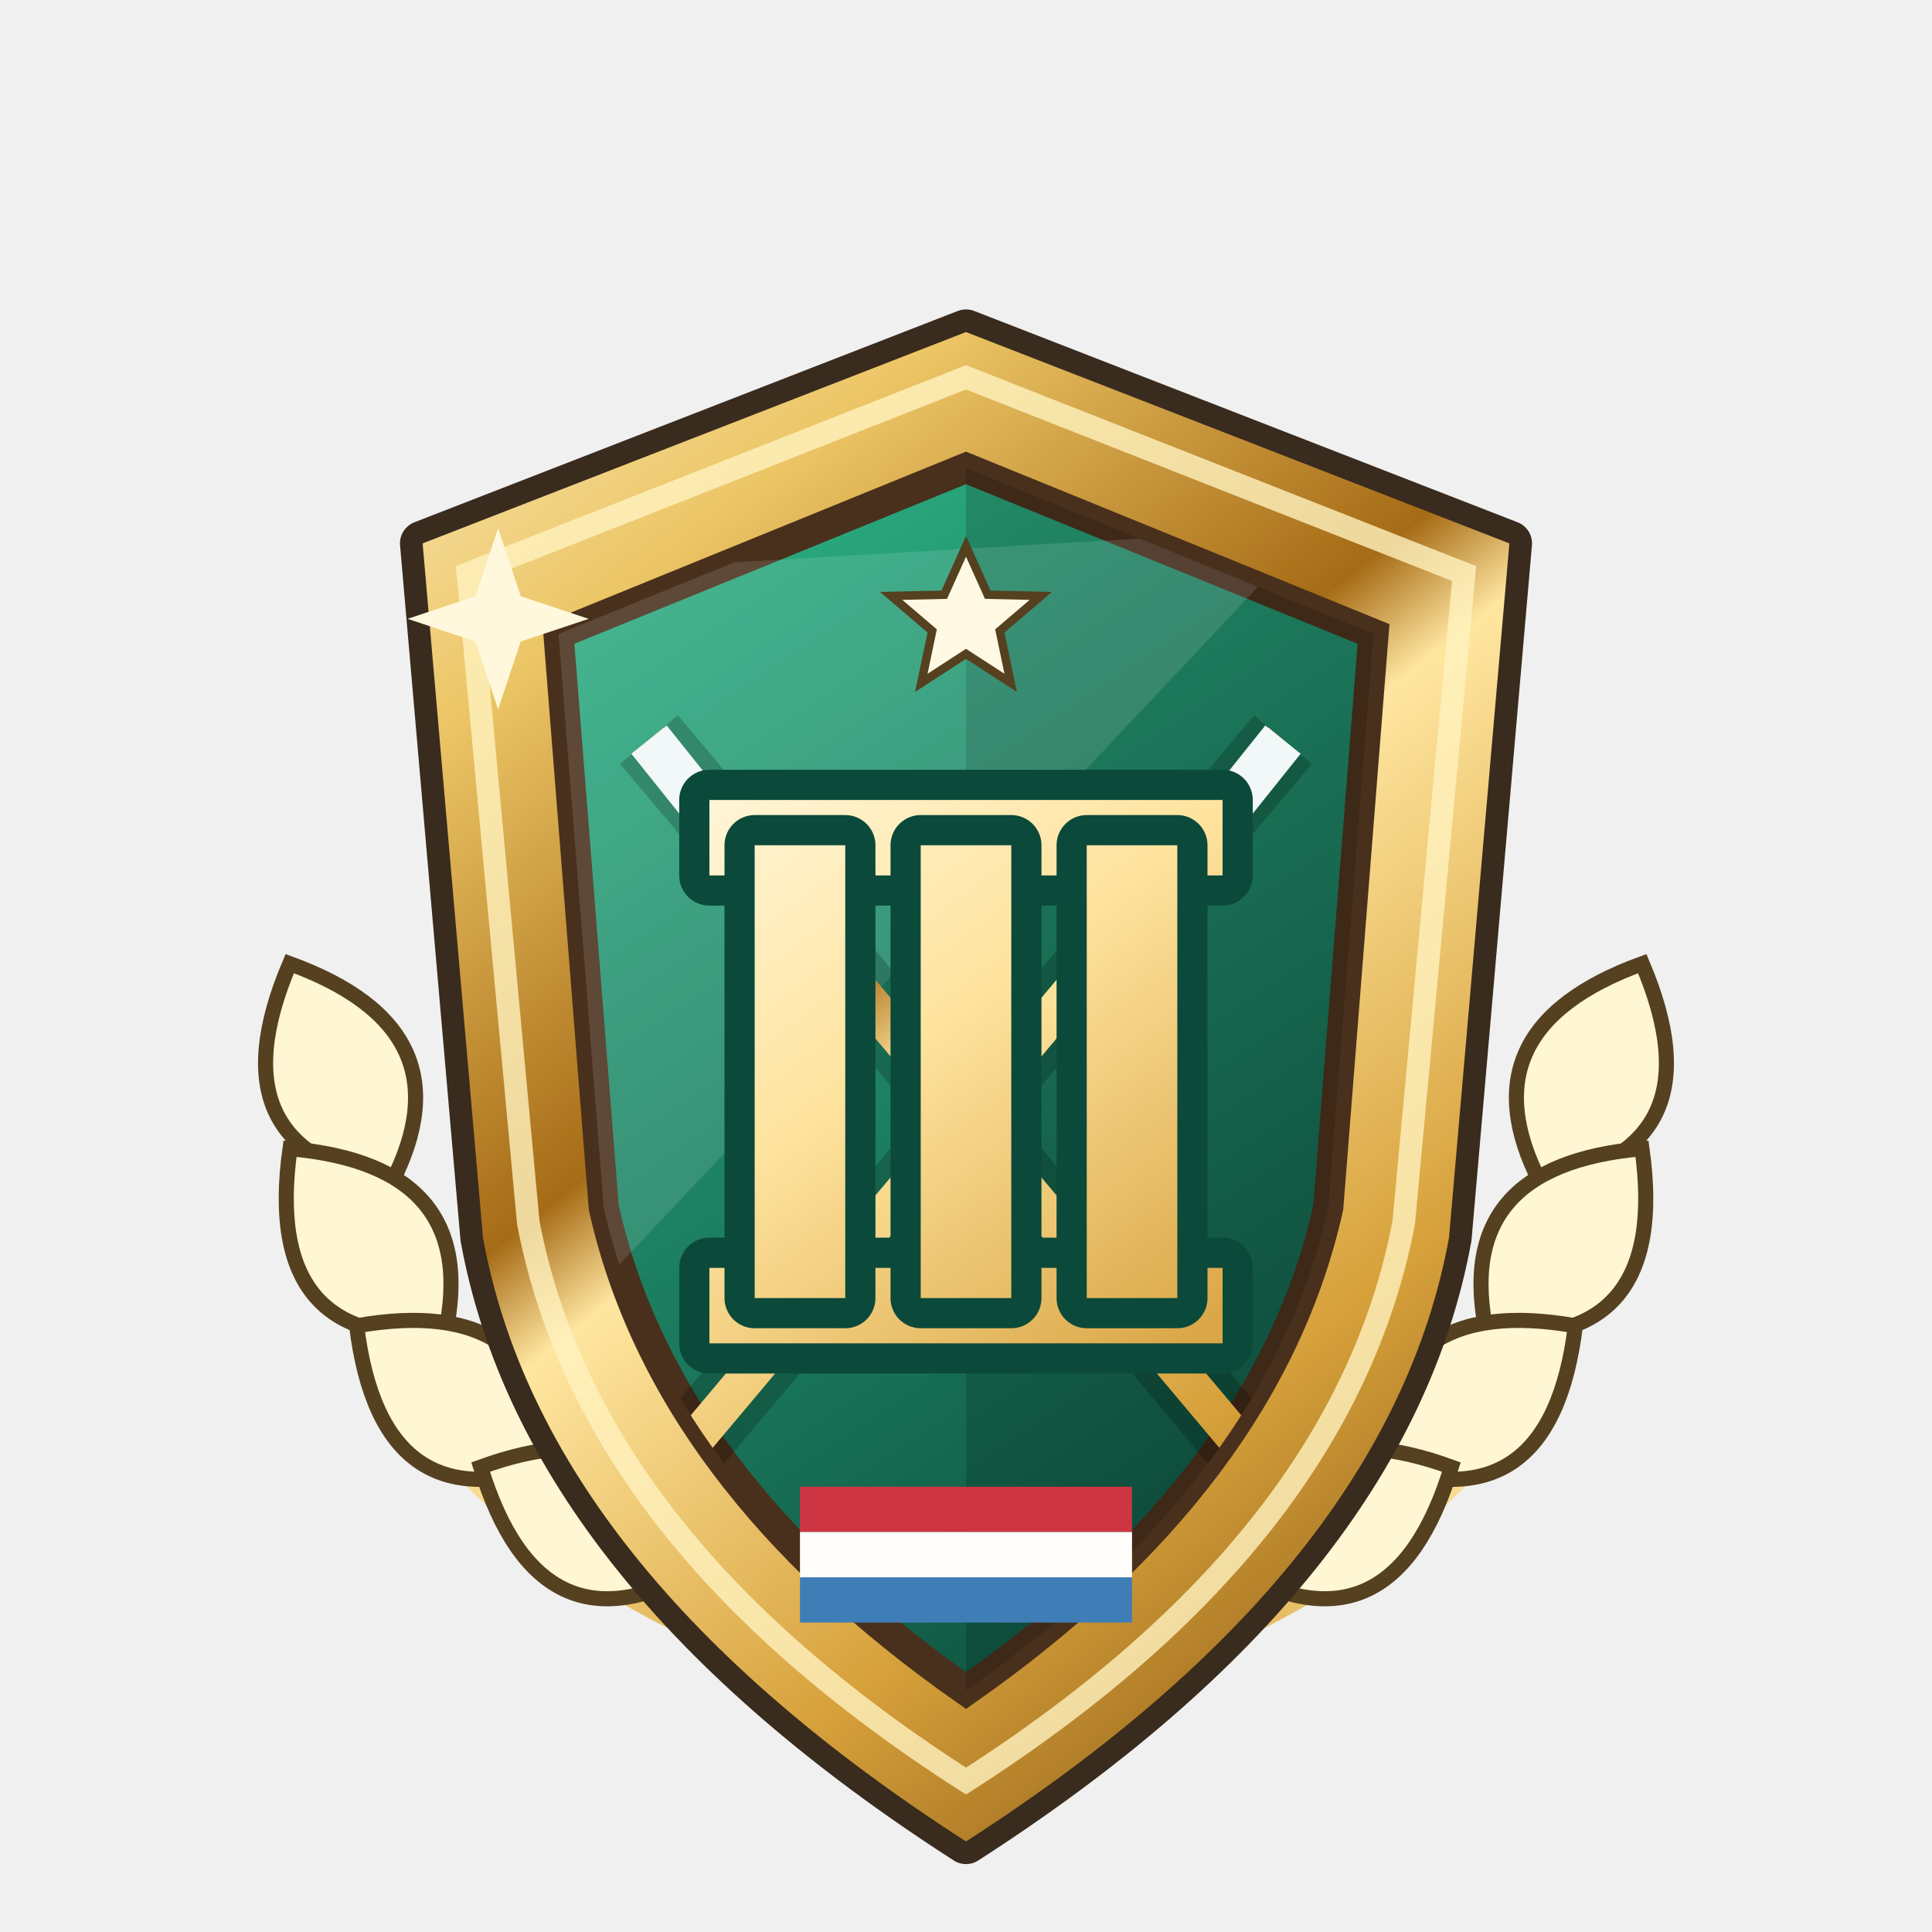
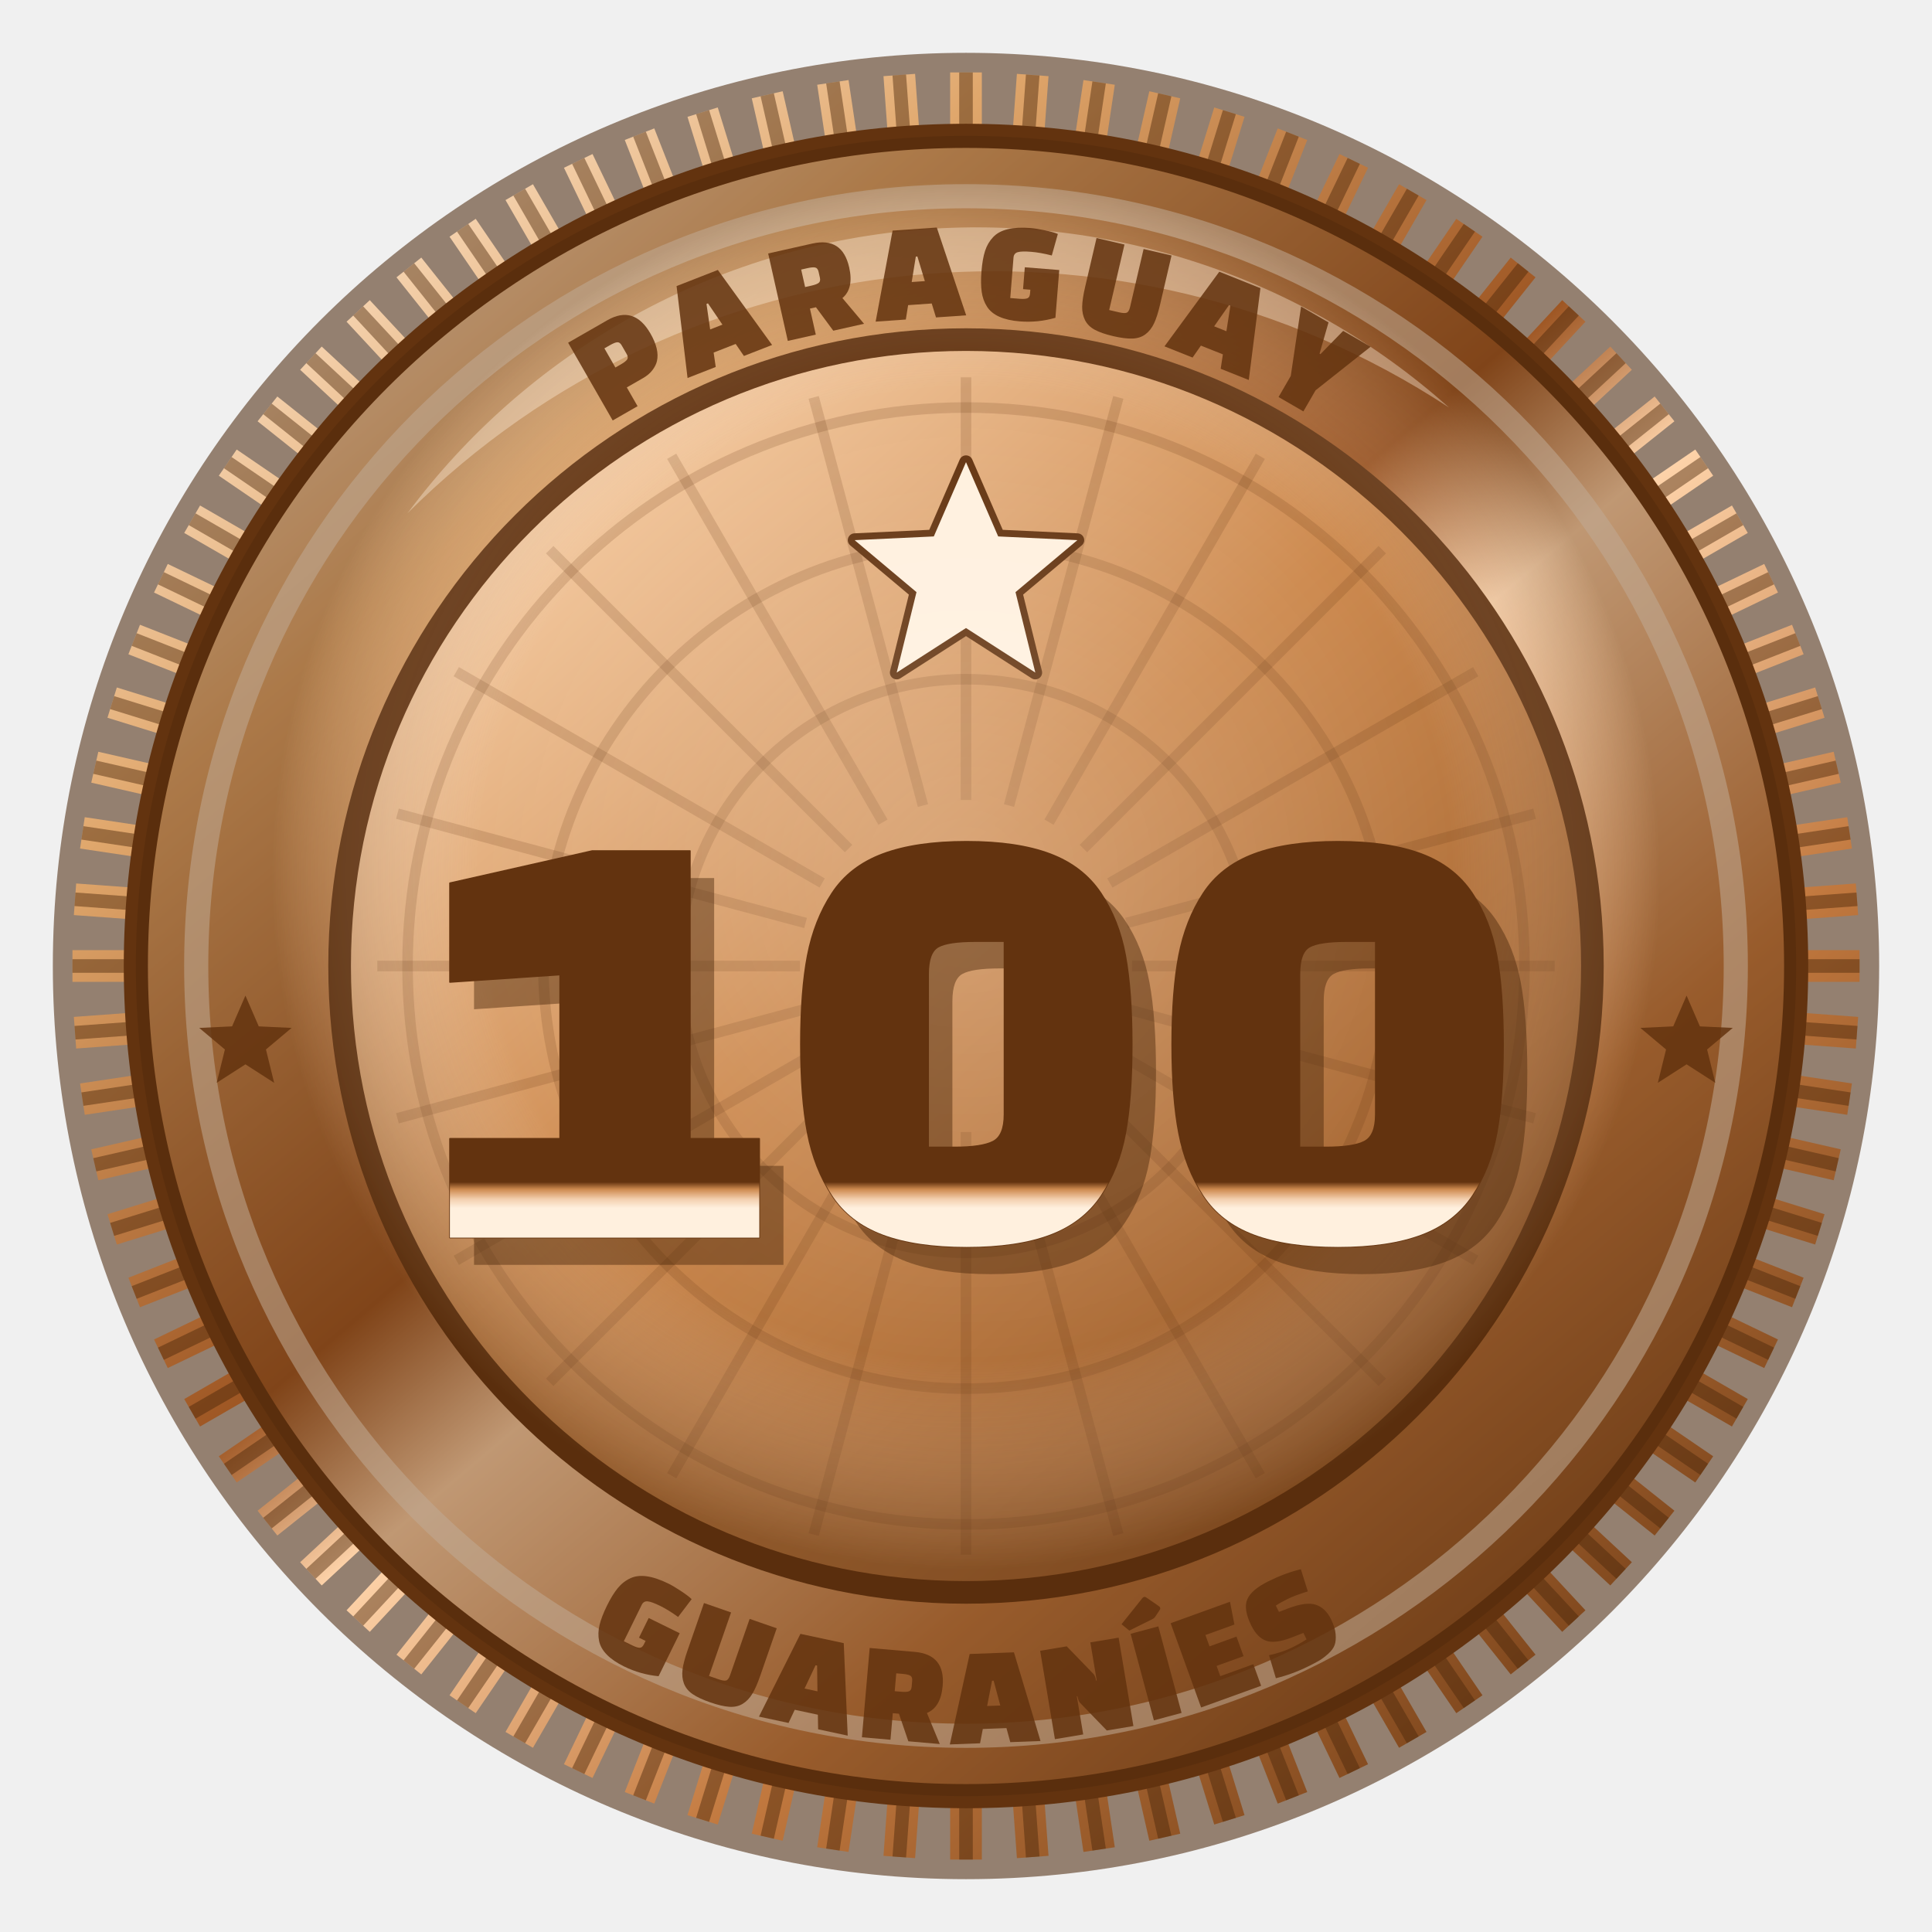
<svg xmlns="http://www.w3.org/2000/svg" viewBox="0 0 128 128" fill="none">
  <defs>
-     <linearGradient id="metal" x1="25" y1="15" x2="103" y2="114" gradientUnits="userSpaceOnUse">
-       <stop stop-color="#fff6d3" />
-       <stop offset=".23" stop-color="#ecc565" />
-       <stop offset=".46" stop-color="#a66b16" />
-       <stop offset=".52" stop-color="#ffe6a0" />
-       <stop offset=".76" stop-color="#d7a13b" />
-       <stop offset="1" stop-color="#805010" />
+     <linearGradient id="metal" x1="20" y1="12" x2="108" y2="116" gradientUnits="userSpaceOnUse">
+       <stop offset="0" stop-color="#ffe8d0" />
+       <stop offset="0.18" stop-color="#e0a76c" />
+       <stop offset="0.44" stop-color="#9d5522" />
+       <stop offset="0.53" stop-color="#ffd5ac" />
+       <stop offset="0.74" stop-color="#c2793f" />
+       <stop offset="1" stop-color="#6d3a14" />
    </linearGradient>
-     <linearGradient id="face" x1="44" y1="49" x2="76" y2="91" gradientUnits="userSpaceOnUse">
-       <stop stop-color="#fff9e4" />
-       <stop offset=".48" stop-color="#ffe4a0" />
-       <stop offset="1" stop-color="#daa747" />
+     <linearGradient id="core" x1="30" y1="26" x2="98" y2="104" gradientUnits="userSpaceOnUse">
+       <stop offset="0" stop-color="#ffdcb8" />
+       <stop offset="0.45" stop-color="#cd8a4f" />
+       <stop offset="1" stop-color="#8e5223" />
    </linearGradient>
-     <linearGradient id="enamel" x1="40" y1="35" x2="91" y2="111" gradientUnits="userSpaceOnUse">
-       <stop stop-color="#2caf83" />
-       <stop offset="1" stop-color="#0b493a" />
+     <linearGradient id="relief" x1="64" y1="48" x2="64" y2="90" gradientUnits="userSpaceOnUse">
+       <stop stop-color="#fff0de" />
+       <stop offset=".34" stop-color="#f3cfae" />
+       <stop offset=".72" stop-color="#cd8a4f" />
+       <stop offset="1" stop-color="#63330f" />
    </linearGradient>
+     <radialGradient id="hollow" cx="64" cy="58" r="46" gradientUnits="userSpaceOnUse">
+       <stop stop-color="#fff" stop-opacity=".22" />
+       <stop offset=".7" stop-color="#fff" stop-opacity="0" />
+       <stop offset="1" stop-color="#4a2609" stop-opacity=".35" />
+     </radialGradient>
    <clipPath id="field">
-       <path d="M64 31 91 42 88 80Q84 98 64 112 44 98 40 80L37 42Z" />
+       <circle cx="64" cy="64" r="41" />
    </clipPath>
+     <path id="reed" d="M64.00 9.20L64.00 4.80 M68.10 9.35L68.42 4.97 M72.17 9.81L72.82 5.46 M76.19 10.57L77.17 6.28 M80.15 11.63L81.45 7.43 M84.02 12.99L85.63 8.89 M87.78 14.63L89.69 10.66 M91.40 16.54L93.60 12.73 M94.87 18.72L97.35 15.09 M98.17 21.16L100.91 17.72 M101.27 23.83L104.27 20.60 M104.17 26.73L107.40 23.73 M106.84 29.83L110.28 27.09 M109.28 33.13L112.91 30.65 M111.46 36.60L115.27 34.40 M113.37 40.22L117.34 38.31 M115.01 43.98L119.11 42.37 M116.37 47.85L120.57 46.55 M117.43 51.81L121.72 50.83 M118.19 55.83L122.54 55.18 M118.65 59.90L123.03 59.58 M118.80 64.00L123.20 64.00 M118.65 68.10L123.03 68.42 M118.19 72.17L122.54 72.82 M117.43 76.19L121.72 77.17 M116.37 80.15L120.57 81.45 M115.01 84.02L119.11 85.63 M113.37 87.78L117.34 89.69 M111.46 91.40L115.27 93.60 M109.28 94.87L112.91 97.35 M106.84 98.17L110.28 100.91 M104.17 101.27L107.40 104.27 M101.27 104.17L104.27 107.40 M98.17 106.84L100.91 110.28 M94.87 109.28L97.35 112.91 M91.40 111.46L93.60 115.27 M87.78 113.37L89.69 117.34 M84.02 115.01L85.63 119.11 M80.15 116.37L81.45 120.57 M76.19 117.43L77.17 121.72 M72.17 118.19L72.82 122.54 M68.10 118.65L68.42 123.03 M64.00 118.80L64.00 123.20 M59.90 118.65L59.58 123.03 M55.83 118.19L55.18 122.54 M51.81 117.43L50.83 121.72 M47.85 116.37L46.55 120.57 M43.98 115.01L42.37 119.11 M40.22 113.37L38.31 117.34 M36.60 111.46L34.40 115.27 M33.13 109.28L30.65 112.91 M29.83 106.84L27.09 110.28 M26.73 104.17L23.73 107.40 M23.83 101.27L20.60 104.27 M21.16 98.17L17.72 100.91 M18.72 94.87L15.09 97.35 M16.54 91.40L12.73 93.60 M14.63 87.78L10.66 89.69 M12.99 84.02L8.89 85.63 M11.63 80.15L7.43 81.45 M10.57 76.19L6.28 77.17 M9.81 72.17L5.46 72.82 M9.35 68.10L4.97 68.42 M9.20 64.00L4.80 64.00 M9.35 59.90L4.97 59.58 M9.81 55.83L5.46 55.18 M10.57 51.81L6.28 50.83 M11.63 47.85L7.43 46.55 M12.99 43.98L8.89 42.37 M14.63 40.22L10.66 38.31 M16.54 36.60L12.73 34.40 M18.72 33.13L15.09 30.65 M21.16 29.83L17.72 27.09 M23.83 26.73L20.60 23.73 M26.73 23.83L23.73 20.60 M29.83 21.16L27.09 17.72 M33.13 18.72L30.65 15.09 M36.60 16.54L34.40 12.73 M40.22 14.63L38.31 10.66 M43.98 12.99L42.37 8.89 M47.85 11.63L46.55 7.43 M51.81 10.57L50.83 6.28 M55.83 9.81L55.18 5.46 M59.90 9.35L59.58 4.97" />
  </defs>
-   <g>
-     <path d="M48 108Q19 95 21 66" fill="none" stroke="url(#metal)" stroke-width="3" />
-     <path d="M0 7Q-10 0 0-9 9 0 0 7Z" transform="translate(23 72) rotate(-25)" fill="url(#metal)" stroke="#554020" stroke-width="1" />
-     <path d="M0 7Q-10 0 0-9 9 0 0 7Z" transform="translate(25 83) rotate(-40)" fill="url(#metal)" stroke="#554020" stroke-width="1" />
-     <path d="M0 7Q-10 0 0-9 9 0 0 7Z" transform="translate(31 93) rotate(-55)" fill="url(#metal)" stroke="#554020" stroke-width="1" />
-     <path d="M0 7Q-10 0 0-9 9 0 0 7Z" transform="translate(40 101) rotate(-65)" fill="url(#metal)" stroke="#554020" stroke-width="1" />
+   <circle cx="64" cy="64" r="60.5" fill="#4a2609" fill-opacity=".55" />
+   <use href="#reed" stroke="url(#metal)" stroke-width="2.1" />
+   <use href="#reed" stroke="#4a2609" stroke-opacity=".45" stroke-width=".9" />
+   <circle cx="64" cy="64" r="55" fill="url(#metal)" stroke="#63330f" stroke-width="1.6" />
+   <circle cx="64" cy="64" r="51" fill="none" stroke="#fff0de" stroke-opacity=".55" stroke-width="1.6" />
+   <circle cx="64" cy="64" r="41.5" fill="url(#core)" stroke="#63330f" stroke-width="1.5" />
+   <g clip-path="url(#field)" stroke="#63330f" stroke-opacity=".17" stroke-width=".7" fill="none">
+     <circle cx="64" cy="64" r="19" />
+     <circle cx="64" cy="64" r="28" />
+     <circle cx="64" cy="64" r="37" />
+     <path d="M64.00 53.00L64.00 25.00" />
+     <path d="M66.85 53.37L74.09 26.33" />
+     <path d="M69.50 54.47L83.50 30.23" />
+     <path d="M71.78 56.22L91.58 36.42" />
+     <path d="M73.53 58.50L97.77 44.50" />
+     <path d="M74.63 61.15L101.67 53.91" />
+     <path d="M75.00 64.00L103.00 64.00" />
+     <path d="M74.63 66.85L101.67 74.09" />
+     <path d="M73.53 69.50L97.77 83.50" />
+     <path d="M71.78 71.78L91.58 91.58" />
+     <path d="M69.50 73.53L83.50 97.77" />
+     <path d="M66.85 74.63L74.09 101.67" />
+     <path d="M64.00 75.00L64.00 103.00" />
+     <path d="M61.15 74.63L53.91 101.67" />
+     <path d="M58.50 73.53L44.50 97.77" />
+     <path d="M56.22 71.78L36.42 91.58" />
+     <path d="M54.47 69.50L30.23 83.50" />
+     <path d="M53.37 66.85L26.33 74.09" />
+     <path d="M53.00 64.00L25.00 64.00" />
+     <path d="M53.37 61.15L26.33 53.91" />
+     <path d="M54.47 58.50L30.23 44.50" />
+     <path d="M56.22 56.22L36.42 36.42" />
+     <path d="M58.50 54.47L44.50 30.23" />
+     <path d="M61.15 53.37L53.91 26.33" />
  </g>
-   <g transform="translate(128 0) scale(-1 1)">
-     <path d="M48 108Q19 95 21 66" fill="none" stroke="url(#metal)" stroke-width="3" />
-     <path d="M0 7Q-10 0 0-9 9 0 0 7Z" transform="translate(23 72) rotate(-25)" fill="url(#metal)" stroke="#554020" stroke-width="1" />
-     <path d="M0 7Q-10 0 0-9 9 0 0 7Z" transform="translate(25 83) rotate(-40)" fill="url(#metal)" stroke="#554020" stroke-width="1" />
-     <path d="M0 7Q-10 0 0-9 9 0 0 7Z" transform="translate(31 93) rotate(-55)" fill="url(#metal)" stroke="#554020" stroke-width="1" />
-     <path d="M0 7Q-10 0 0-9 9 0 0 7Z" transform="translate(40 101) rotate(-65)" fill="url(#metal)" stroke="#554020" stroke-width="1" />
+   <g fill="url(#relief)" stroke="#63330f" stroke-width="1.1" stroke-linejoin="round" paint-order="stroke">
+     <path d="M0-9 2.6-3 9-2.7 4 1.5 5.6 8 0 4.4-5.6 8-4 1.5-9-2.7-2.6-3Z" transform="translate(64 38) scale(.82)" />
  </g>
-   <path d="M64 22 100 36 96 82Q92 104 64 122 36 104 32 82L28 36Z" fill="#392b1d" stroke="#392b1d" stroke-width="3" stroke-linejoin="round" />
-   <path d="M64 22 100 36 96 82Q92 104 64 122 36 104 32 82L28 36Z" fill="url(#metal)" />
-   <path d="M64 25 97 38 93 81Q89 102 64 118 39 102 35 81L31 38Z" stroke="#fff2bf" stroke-opacity=".8" stroke-width="1.5" />
-   <path d="M64 31 91 42 88 80Q84 98 64 112 44 98 40 80L37 42Z" fill="url(#enamel)" stroke="#49301c" stroke-width="2" />
-   <g clip-path="url(#field)">
-     <path d="M64 30V115H99V30Z" fill="#000" fill-opacity=".16" />
-     <path d="M36 38 87 35 38 87Z" fill="#fff" fill-opacity=".12" />
-     <path d="M43 49 85 99M85 49 43 99" stroke="#000" stroke-opacity=".2" stroke-width="5" />
-     <path d="M43 49 85 99M85 49 43 99" stroke="url(#metal)" stroke-width="2.5" />
-     <path d="M43 49 47 54M85 49 81 54" stroke="#f2f7f7" stroke-width="3" />
+   <circle cx="64" cy="64" r="55" fill="url(#hollow)" />
+   <path d="M27 34A47 47 0 0 1 96 27 55 55 0 0 0 27 34Z" fill="#fff0de" fill-opacity=".38" />
+   <g fill="#4a2609" fill-opacity=".45" transform="translate(1.6 1.8)">
+     <g transform="translate(27.10 82.00) scale(0.041 -0.041)">
+       <path d="M566 0H66V160H244V425L66 413V573L296 625H454V160H566Z" />
+     </g>
+     <g transform="translate(51.70 82.00) scale(0.041 -0.041)">
+       <path d="M83.5 68.5Q55 112 44.0 169.0Q33 226 33.0 312.5Q33 399 44.0 456.0Q55 513 83.5 556.5Q112 600 165.5 620.0Q219 640 301.0 640.0Q383 640 436.0 620.0Q489 600 518.0 556.5Q547 513 557.5 456.0Q568 399 568.0 312.0Q568 225 557.5 168.5Q547 112 518.0 68.5Q489 25 436.0 5.0Q383 -15 301.0 -15.0Q219 -15 165.5 5.0Q112 25 83.5 68.5ZM239 426V146H281Q326 146 344.0 155.5Q362 165 362 199V479H315Q271 479 255.0 470.0Q239 461 239 426Z" />
+     </g>
+     <g transform="translate(76.30 82.00) scale(0.041 -0.041)">
+       <path d="M83.5 68.5Q55 112 44.0 169.0Q33 226 33.0 312.5Q33 399 44.0 456.0Q55 513 83.5 556.5Q112 600 165.5 620.0Q219 640 301.0 640.0Q383 640 436.0 620.0Q489 600 518.0 556.5Q547 513 557.5 456.0Q568 399 568.0 312.0Q568 225 557.5 168.5Q547 112 518.0 68.5Q489 25 436.0 5.0Q383 -15 301.0 -15.0Q219 -15 165.5 5.0Q112 25 83.5 68.5ZM239 426V146H281Q326 146 344.0 155.5Q362 165 362 199V479H315Q271 479 255.0 470.0Q239 461 239 426Z" />
+     </g>
  </g>
-   <g fill="url(#face)" stroke="#0b493a" stroke-width="4" stroke-linejoin="round" paint-order="stroke">
-     <path d="M47.0 53h34v5h-34zM47.0 84h34v5h-34z" />
-     <rect x="50.0" y="56" width="6" height="30" />
-     <rect x="61.0" y="56" width="6" height="30" />
-     <rect x="72.0" y="56" width="6" height="30" />
+   <g fill="url(#relief)" stroke="#63330f" stroke-width="2.2" stroke-linejoin="round" paint-order="stroke">
+     <g transform="translate(27.10 82.00) scale(0.041 -0.041)">
+       <path d="M566 0H66V160H244V425L66 413V573L296 625H454V160H566Z" />
+     </g>
+     <g transform="translate(51.70 82.00) scale(0.041 -0.041)">
+       <path d="M83.5 68.5Q55 112 44.0 169.0Q33 226 33.0 312.5Q33 399 44.0 456.0Q55 513 83.5 556.5Q112 600 165.5 620.0Q219 640 301.0 640.0Q383 640 436.0 620.0Q489 600 518.0 556.5Q547 513 557.5 456.0Q568 399 568.0 312.0Q568 225 557.5 168.5Q547 112 518.0 68.5Q489 25 436.0 5.0Q383 -15 301.0 -15.0Q219 -15 165.5 5.0Q112 25 83.5 68.5ZM239 426V146H281Q326 146 344.0 155.5Q362 165 362 199V479H315Q271 479 255.0 470.0Q239 461 239 426Z" />
+     </g>
+     <g transform="translate(76.30 82.00) scale(0.041 -0.041)">
+       <path d="M83.5 68.5Q55 112 44.0 169.0Q33 226 33.0 312.5Q33 399 44.0 456.0Q55 513 83.5 556.5Q112 600 165.5 620.0Q219 640 301.0 640.0Q383 640 436.0 620.0Q489 600 518.0 556.5Q547 513 557.5 456.0Q568 399 568.0 312.0Q568 225 557.5 168.5Q547 112 518.0 68.5Q489 25 436.0 5.0Q383 -15 301.0 -15.0Q219 -15 165.5 5.0Q112 25 83.5 68.5ZM239 426V146H281Q326 146 344.0 155.5Q362 165 362 199V479H315Q271 479 255.0 470.0Q239 461 239 426Z" />
+     </g>
  </g>
-   <g fill="url(#face)" stroke="#554020" stroke-width=".7">
-     <path d="M0-6 1.8-2 6.2-1.9 2.8 1 3.7 5.3 0 2.9-3.7 5.3-2.8 1-6.2-1.9-1.8-2Z" transform="translate(64 41) scale(.8)" />
+   <g fill="#63330f" fill-opacity=".85">
+     <g transform="translate(41.29 110.22) rotate(386.17) translate(-2.85 0) scale(0.0095 -0.0095)">
+       <path d="M370 184V211H319V364H560V30Q441 -15 314 -15Q143 -15 79 68Q46 111 33.0 169.0Q20 227 20.0 312.5Q20 398 33.5 455.5Q47 513 82 556Q148 640 337 640Q376 640 438.5 632.0Q501 624 530 614L500 461Q419 475 353.5 475.0Q288 475 261.5 465.0Q235 455 235 425V142H301Q337 142 353.5 149.5Q370 157 370 184Z" />
+     </g>
+     <g transform="translate(47.10 112.65) rotate(379.15) translate(-2.88 0) scale(0.0095 -0.0095)">
+       <path d="M235 625V156H306Q344 156 358.0 165.5Q372 175 372 209V625H572V274Q572 189 561.0 137.0Q550 85 520.0 49.0Q490 13 438.0 -1.0Q386 -15 303.0 -15.0Q220 -15 168.5 -1.0Q117 13 87.0 49.0Q57 85 46.0 137.0Q35 189 35 274V625Z" />
+     </g>
+     <g transform="translate(53.22 114.36) rotate(372.09) translate(-2.89 0) scale(0.0095 -0.0095)">
+       <path d="M199 0H-12L150 625H459L621 0H410L387 99H222ZM299 433 258 258H350L310 433Z" />
+     </g>
+     <g transform="translate(59.54 115.31) rotate(364.97) translate(-2.92 0) scale(0.0095 -0.0095)">
+       <path d="M595 0H375L293 186H250V0H50V625H365Q580 625 580 406Q580 256 487 208ZM250 465V340H296Q332 340 348.5 347.5Q365 355 365 382V423Q365 450 348.5 457.5Q332 465 296 465Z" />
+     </g>
+     <g transform="translate(65.93 115.46) rotate(357.85) translate(-2.89 0) scale(0.0095 -0.0095)">
+       <path d="M199 0H-12L150 625H459L621 0H410L387 99H222ZM299 433 258 258H350L310 433Z" />
+     </g>
+     <g transform="translate(72.49 114.79) rotate(350.51) translate(-3.11 0) scale(0.0095 -0.0095)">
+       <path d="M417 0 264 222Q256 233 254 270H250V0H50V625H238L391 403Q399 392 401 355H405V625H605V0Z" />
+     </g>
+     <g transform="translate(77.37 113.73) rotate(344.96) translate(-1.43 0) scale(0.0095 -0.0095)">
+       <path d="M50 0V625H250V0ZM221 684 47 649 6 706 195 845Q201 849 208.0 849.0Q215 849 224 838L287 764Q296 754 296.0 747.5Q296 741 293.5 737.5Q291 734 247 696Q237 687 221 684Z" />
+     </g>
+     <g transform="translate(81.50 112.43) rotate(340.13) translate(-2.52 0) scale(0.0095 -0.0095)">
+       <path d="M450 236H250V160H495V0H50V625H490L465 465H250V381H450Z" />
+     </g>
+     <g transform="translate(86.82 110.17) rotate(333.70) translate(-2.74 0) scale(0.0095 -0.0095)">
+       <path d="M25 11 53 176Q145 153 218.5 153.0Q292 153 337 159V209L247 217Q125 228 79.5 275.5Q34 323 34 416Q34 544 89.5 592.0Q145 640 278.0 640.0Q411 640 518 615L493 455Q400 470 344.0 470.0Q288 470 249 465V416L321 409Q452 396 502.0 346.5Q552 297 552 209Q552 146 535.0 102.5Q518 59 494.5 36.5Q471 14 428.0 2.0Q385 -10 352.5 -12.5Q320 -15 266 -15Q136 -15 25 11Z" />
+     </g>
+     <g transform="translate(42.61 26.70) rotate(-29.84) translate(-2.80 0) scale(0.0095 -0.0095)">
+       <path d="M380 151H250V0H50V625H365Q580 625 580 394Q580 267 524 206Q503 183 466.0 167.0Q429 151 380 151ZM250 465V311H296Q332 311 348.5 318.5Q365 326 365 353V423Q365 450 348.5 457.5Q332 465 296 465Z" />
+     </g>
+     <g transform="translate(48.35 23.95) rotate(-21.34) translate(-2.89 0) scale(0.0095 -0.0095)">
+       <path d="M199 0H-12L150 625H459L621 0H410L387 99H222ZM299 433 258 258H350L310 433Z" />
+     </g>
+     <g transform="translate(54.58 22.05) rotate(-12.66) translate(-2.92 0) scale(0.0095 -0.0095)">
+       <path d="M595 0H375L293 186H250V0H50V625H365Q580 625 580 406Q580 256 487 208ZM250 465V340H296Q332 340 348.5 347.5Q365 355 365 382V423Q365 450 348.5 457.5Q332 465 296 465Z" />
+     </g>
+     <g transform="translate(61.01 21.10) rotate(-3.98) translate(-2.89 0) scale(0.0095 -0.0095)">
+       <path d="M199 0H-12L150 625H459L621 0H410L387 99H222ZM299 433 258 258H350L310 433Z" />
+     </g>
+     <g transform="translate(67.44 21.14) rotate(4.59) translate(-2.85 0) scale(0.0095 -0.0095)">
+       <path d="M370 184V211H319V364H560V30Q441 -15 314 -15Q143 -15 79 68Q46 111 33.0 169.0Q20 227 20.0 312.5Q20 398 33.5 455.5Q47 513 82 556Q148 640 337 640Q376 640 438.5 632.0Q501 624 530 614L500 461Q419 475 353.5 475.0Q288 475 261.5 465.0Q235 455 235 425V142H301Q337 142 353.5 149.5Q370 157 370 184Z" />
+     </g>
+     <g transform="translate(73.78 22.13) rotate(13.14) translate(-2.88 0) scale(0.0095 -0.0095)">
+       <path d="M235 625V156H306Q344 156 358.0 165.5Q372 175 372 209V625H572V274Q572 189 561.0 137.0Q550 85 520.0 49.0Q490 13 438.0 -1.0Q386 -15 303.0 -15.0Q220 -15 168.5 -1.0Q117 13 87.0 49.0Q57 85 46.0 137.0Q35 189 35 274V625Z" />
+     </g>
+     <g transform="translate(79.94 24.06) rotate(21.76) translate(-2.89 0) scale(0.0095 -0.0095)">
+       <path d="M199 0H-12L150 625H459L621 0H410L387 99H222ZM299 433 258 258H350L310 433Z" />
+     </g>
+     <g transform="translate(85.53 26.78) rotate(30.05) translate(-2.66 0) scale(0.0095 -0.0095)">
+       <path d="M221 625 276 405H283L339 625H560L380 170V0H180V170L0 625Z" />
+     </g>
+     <path d="M0-9 2.6-3 9-2.7 4 1.5 5.6 8 0 4.4-5.6 8-4 1.5-9-2.7-2.6-3Z" transform="translate(111.74 69.02) scale(.34)" />
+     <path d="M0-9 2.6-3 9-2.7 4 1.5 5.6 8 0 4.4-5.6 8-4 1.5-9-2.7-2.6-3Z" transform="translate(16.26 69.02) scale(.34)" />
  </g>
-   <path d="M53 100H75" stroke="#ce3543" stroke-width="3" />
-   <path d="M53 103H75" stroke="#fffefa" stroke-width="3" />
-   <path d="M53 106H75" stroke="#3f7db6" stroke-width="3" />
-   <path d="m33 35 1.5 4.5L39 41l-4.5 1.5L33 47l-1.5-4.5L27 41l4.5-1.5Z" fill="#fff8dd" />
</svg>
